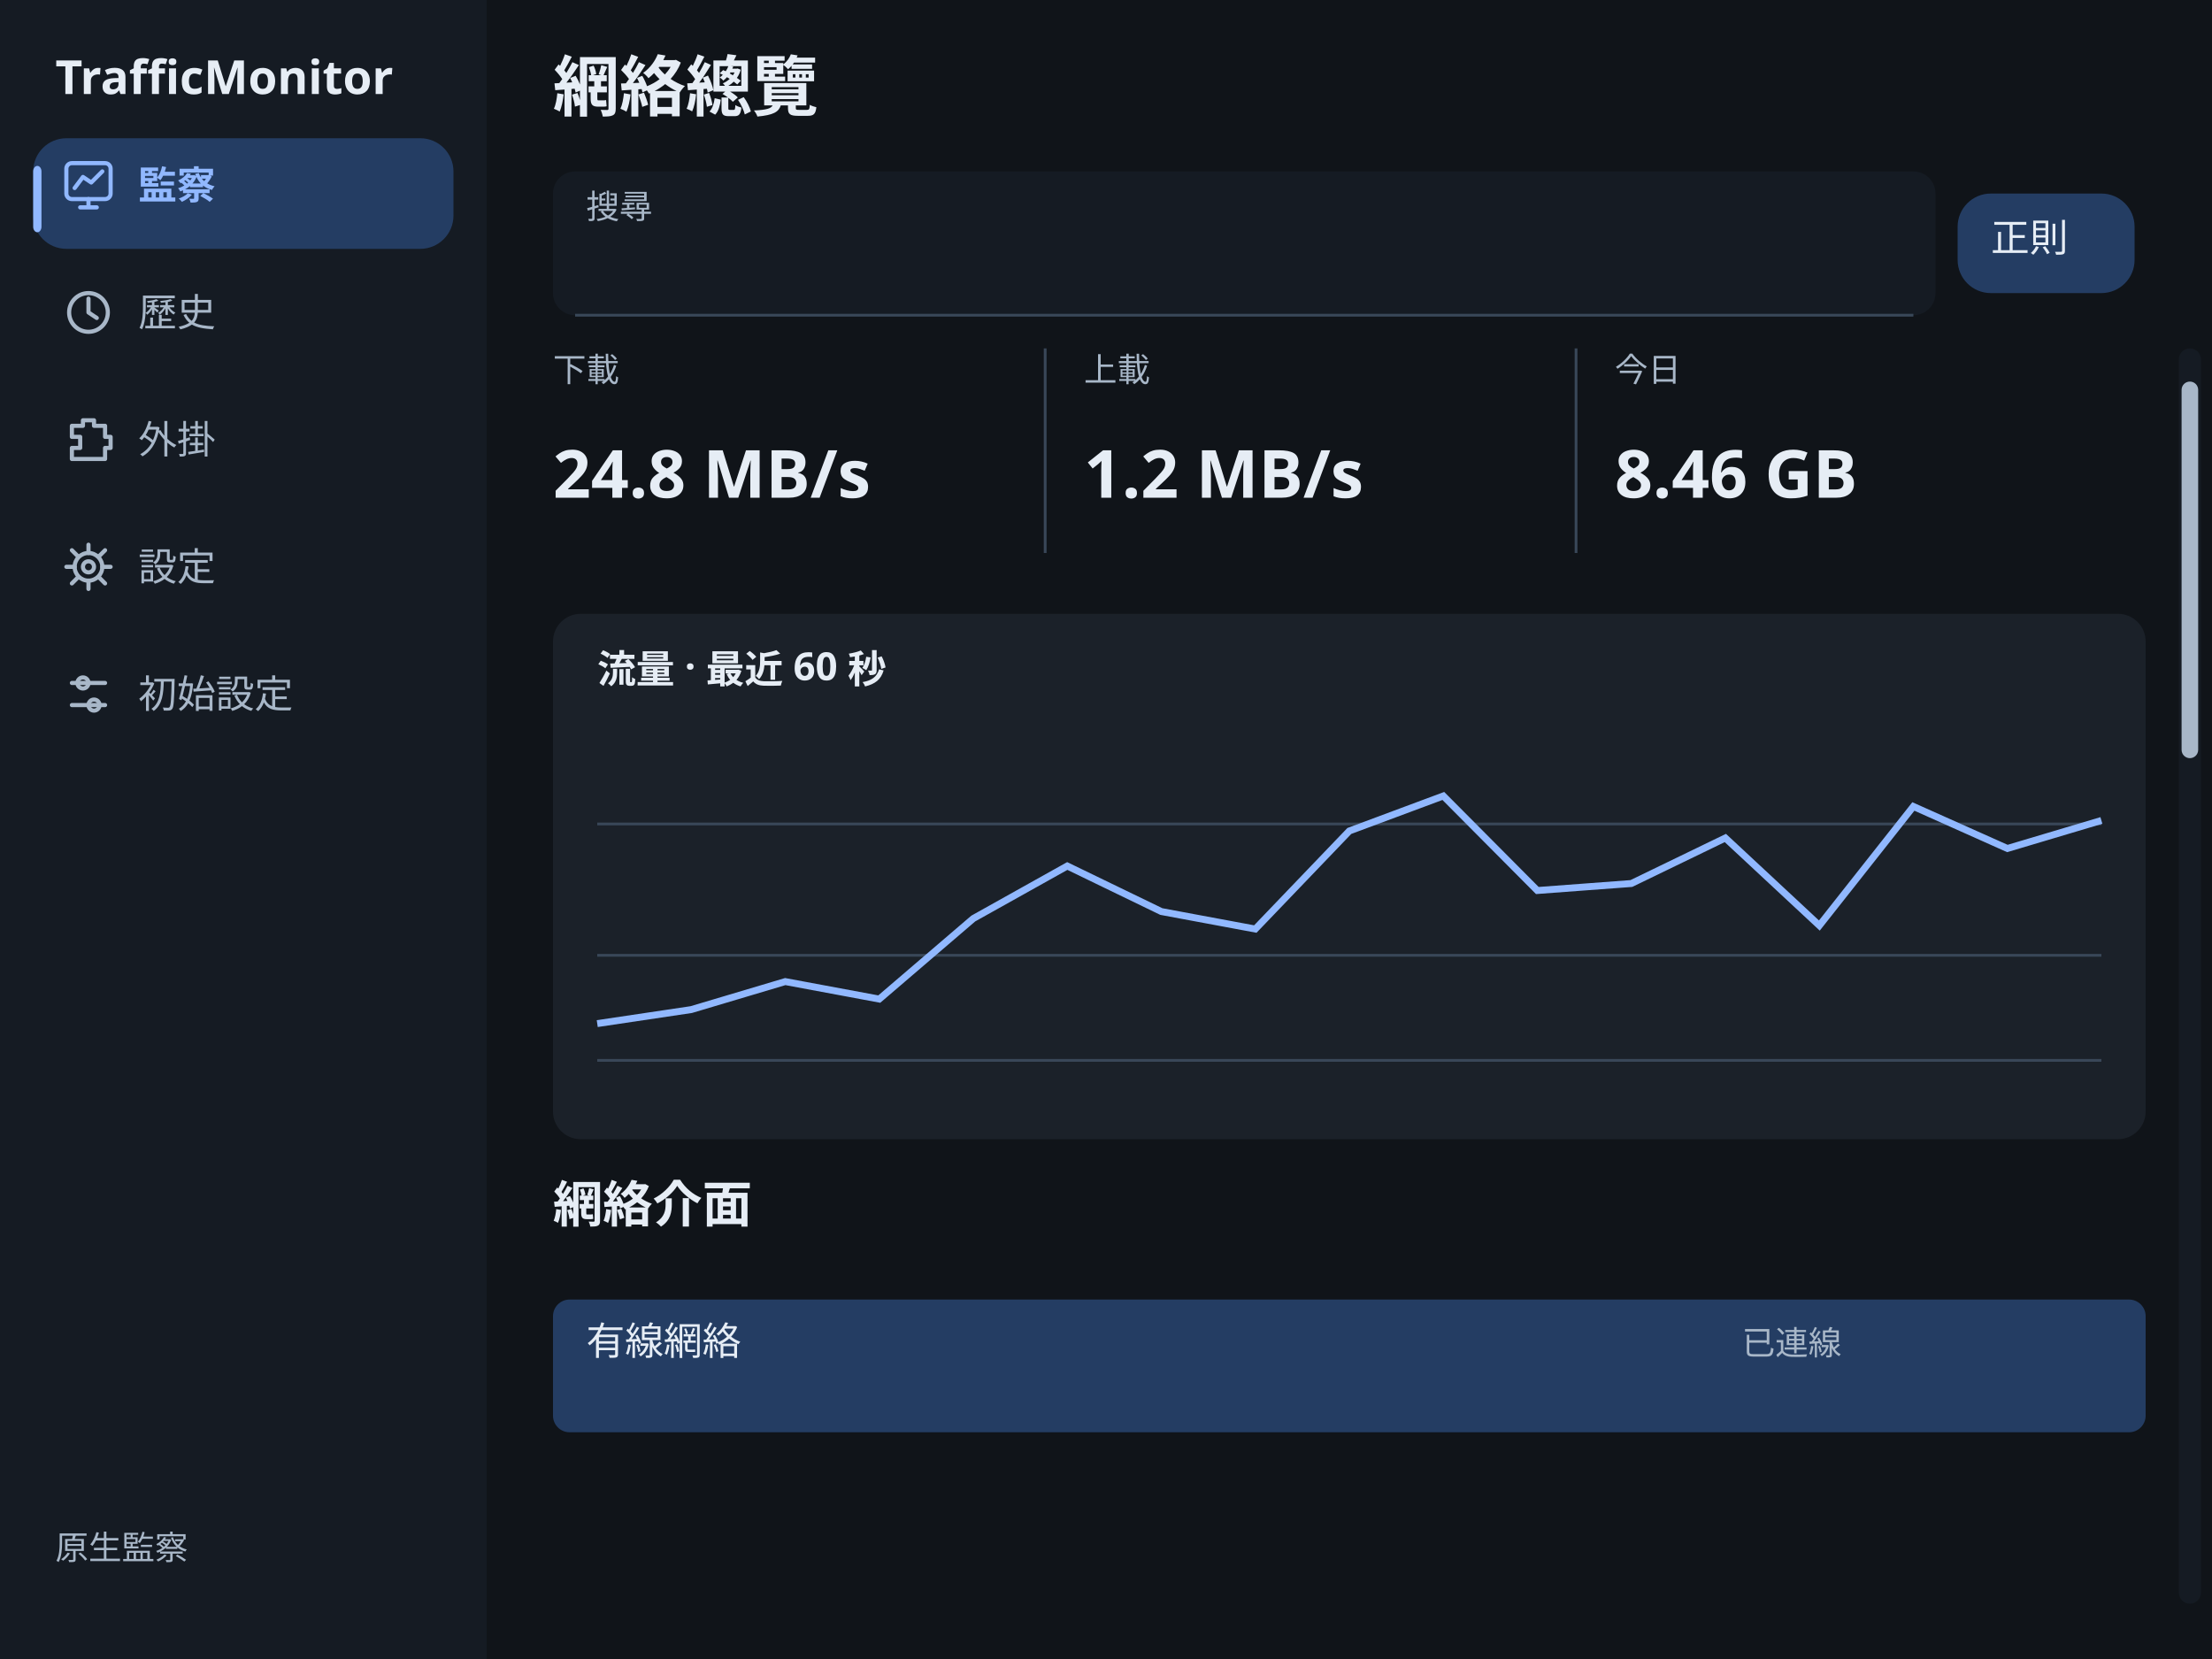
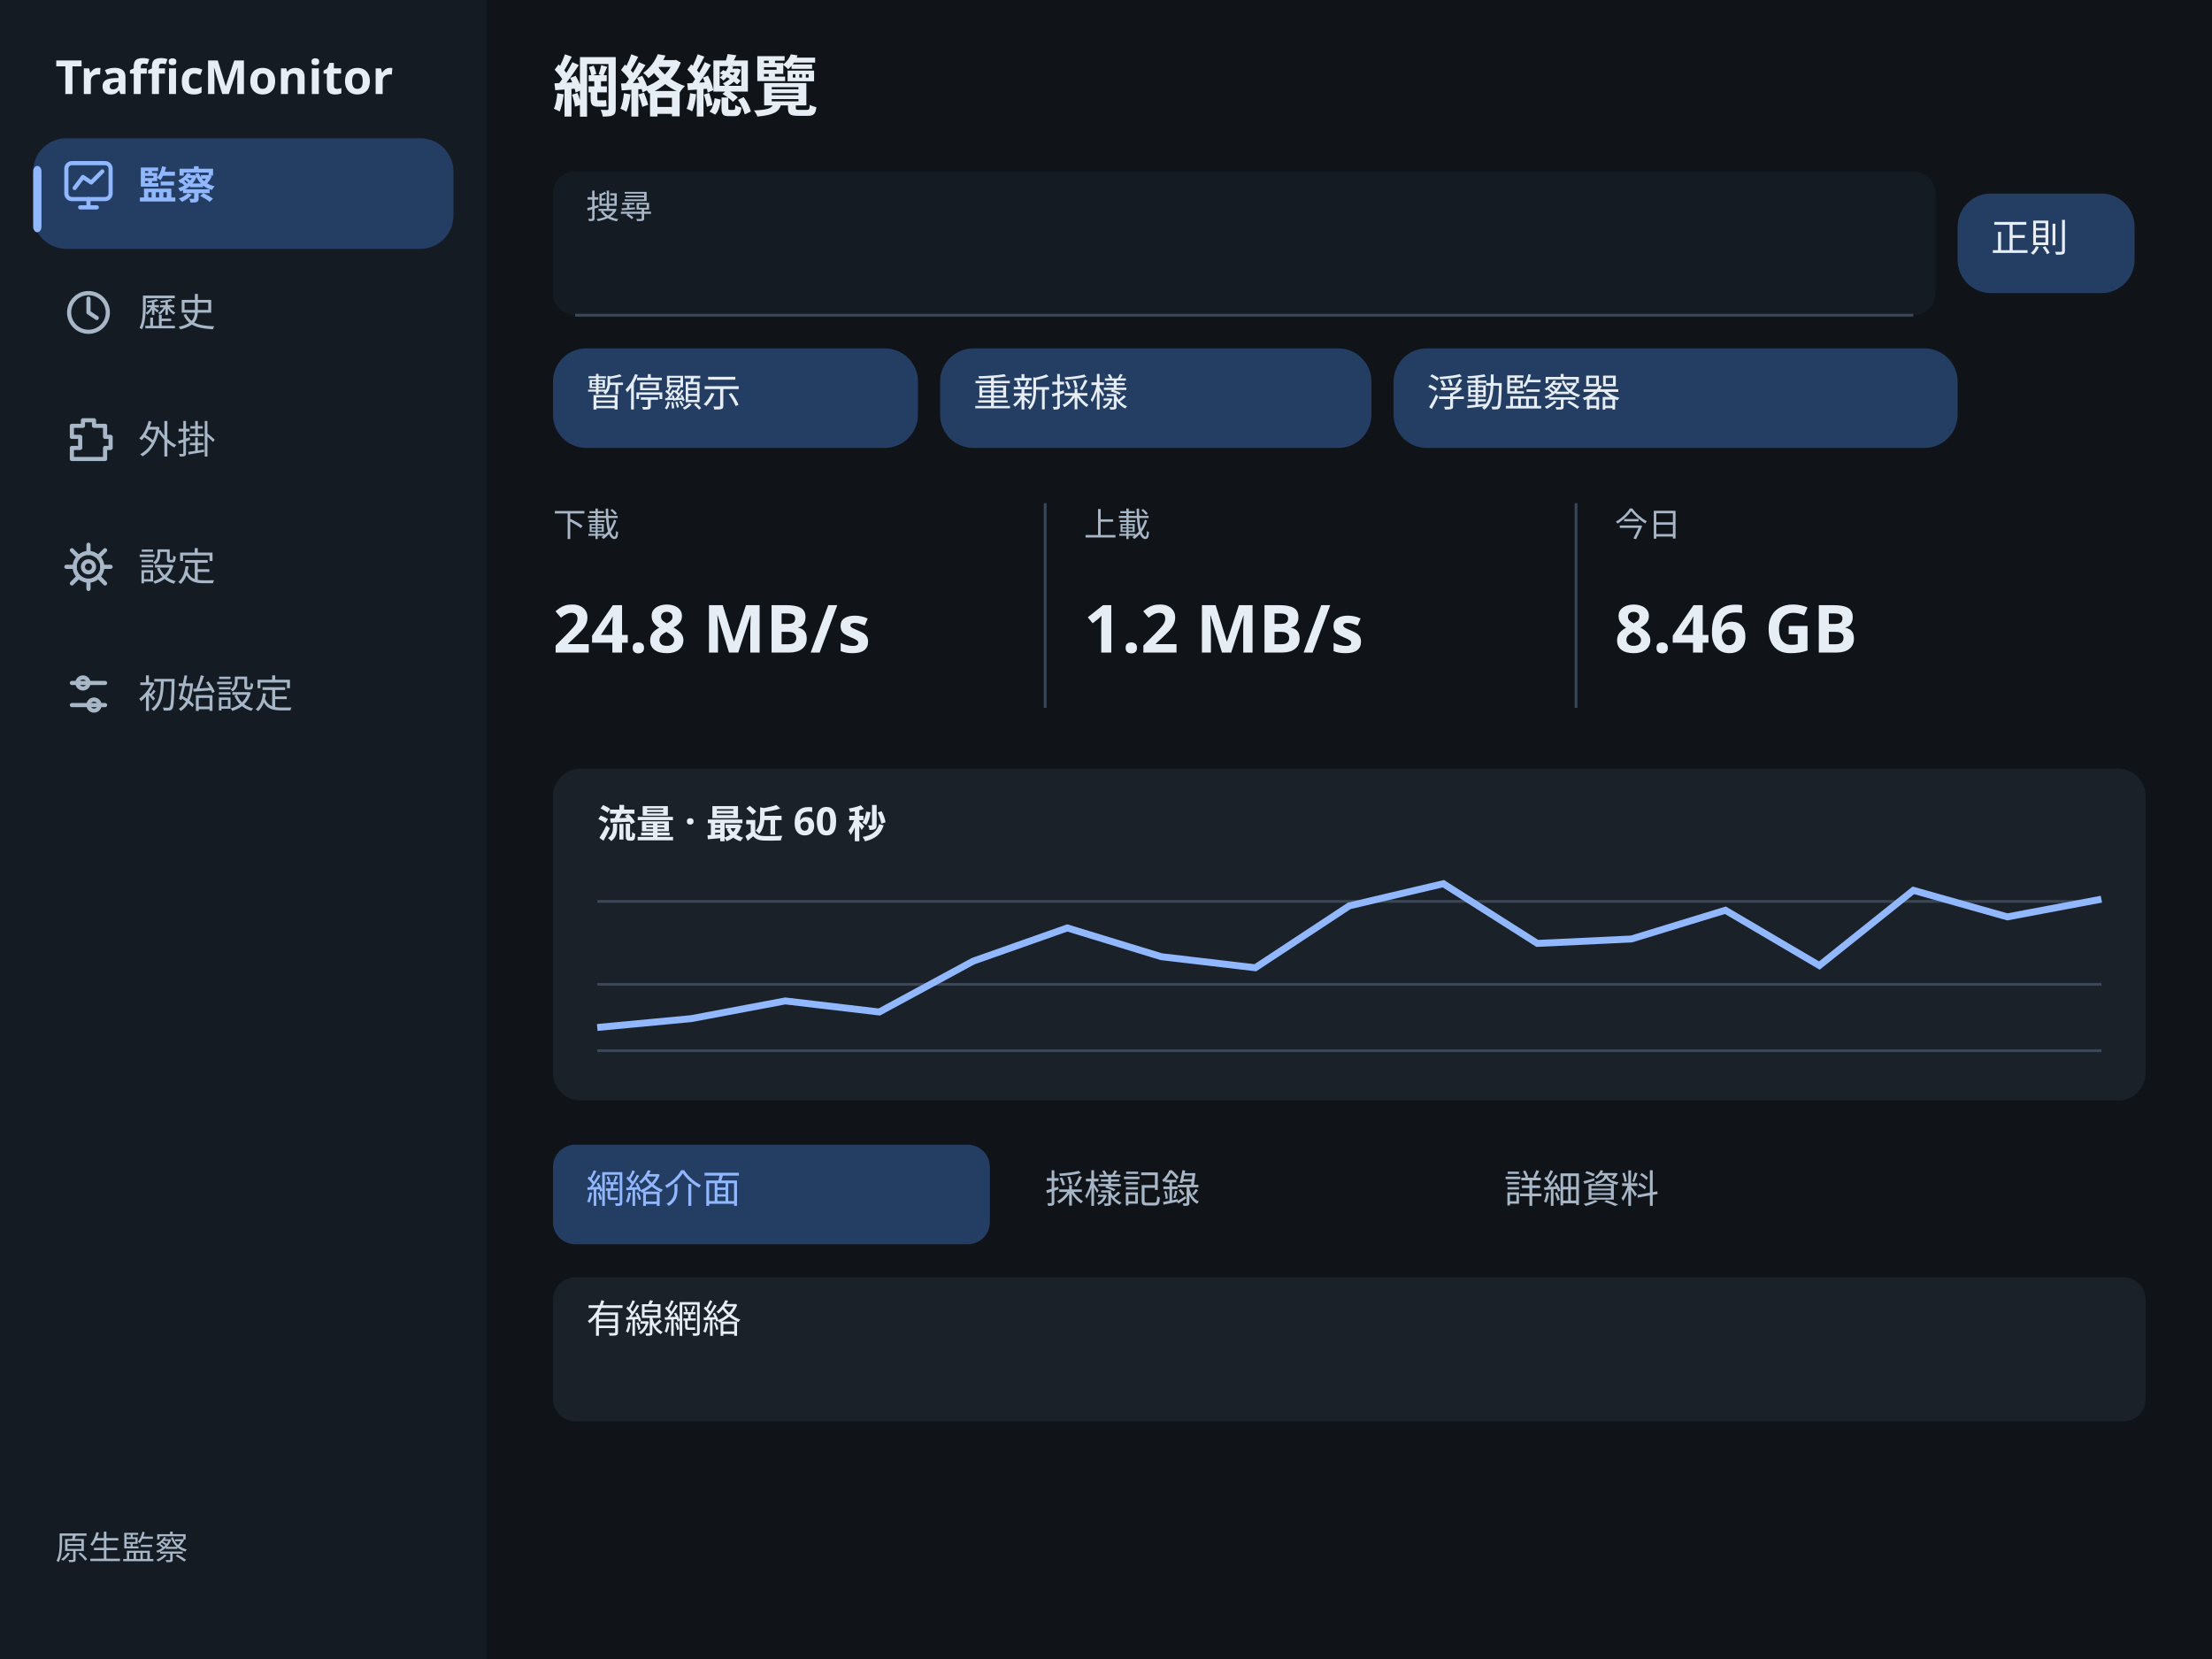
<svg xmlns="http://www.w3.org/2000/svg" width="800" height="600" viewBox="0 0 800 600">
  <rect x="0" y="0" width="800" height="600" rx="0" fill="#101419" />
  <rect x="0" y="0" width="176" height="600" rx="0" fill="#151B23" />
  <text x="20" y="34" fill="#E6EDF5" font-family="Segoe UI,Microsoft JhengHei,sans-serif" font-size="17" font-weight="600">TrafficMonitor</text>
  <rect x="12" y="50" width="152" height="40" rx="12" fill="#243D63" />
  <rect x="12" y="60" width="3" height="24" rx="2" fill="#91B8FF" />
  <g transform="translate(24 59)" fill="none" stroke="#91B8FF" stroke-width="1.5" stroke-linecap="round" stroke-linejoin="round">
    <rect width="16" height="13" rx="2" />
    <path d="M3 9l3 -4 3 2 4 -4M5 16h6M8 13v3" />
  </g>
  <text x="50" y="72" fill="#91B8FF" font-family="Segoe UI,Microsoft JhengHei,sans-serif" font-size="14" font-weight="600">監察</text>
  <g transform="translate(24 105)" fill="none" stroke="#A8B7C8" stroke-width="1.5" stroke-linecap="round" stroke-linejoin="round">
    <circle cx="8" cy="8" r="7" />
    <path d="M8 3v5l3 2" />
  </g>
  <text x="50" y="118" fill="#A8B7C8" font-family="Segoe UI,Microsoft JhengHei,sans-serif" font-size="14" font-weight="400">歷史</text>
  <g transform="translate(24 151)" fill="none" stroke="#A8B7C8" stroke-width="1.5" stroke-linecap="round" stroke-linejoin="round">
    <path d="M2 3h4V1h4v2h4v4h2v4h-2v4H2v-4h3V7H2z" />
  </g>
  <text x="50" y="164" fill="#A8B7C8" font-family="Segoe UI,Microsoft JhengHei,sans-serif" font-size="14" font-weight="400">外掛</text>
  <g transform="translate(24 197)" fill="none" stroke="#A8B7C8" stroke-width="1.5" stroke-linecap="round" stroke-linejoin="round">
    <circle cx="8" cy="8" r="5" />
    <circle cx="8" cy="8" r="2" />
    <path d="M8 0v3M8 13v3M0 8h3M13 8h3M2 2l2 2M12 12l2 2M2 14l2 -2M12 4l2 -2" />
  </g>
  <text x="50" y="210" fill="#A8B7C8" font-family="Segoe UI,Microsoft JhengHei,sans-serif" font-size="14" font-weight="400">設定</text>
  <g transform="translate(24 243)" fill="none" stroke="#A8B7C8" stroke-width="1.5" stroke-linecap="round" stroke-linejoin="round">
    <path d="M2 4h12M2 12h12" />
    <circle cx="6" cy="4" r="2" />
    <circle cx="10" cy="12" r="2" />
  </g>
  <text x="50" y="256" fill="#A8B7C8" font-family="Segoe UI,Microsoft JhengHei,sans-serif" font-size="14" font-weight="400">初始設定</text>
  <text x="20" y="564" fill="#A8B7C8" font-family="Segoe UI,Microsoft JhengHei,sans-serif" font-size="12" font-weight="400">原生監察</text>
  <text x="200" y="40" fill="#E6EDF5" font-family="Segoe UI,Microsoft JhengHei,sans-serif" font-size="24" font-weight="600">網絡總覽</text>
  <rect x="200" y="62" width="500" height="52" rx="8" fill="#151B23" />
  <path d="M208 114H692" stroke="#394758" stroke-width="1" />
  <text x="212" y="79" fill="#A8B7C8" font-family="Segoe UI,Microsoft JhengHei,sans-serif" font-size="12" font-weight="400">搜尋</text>
  <text x="212" y="104" fill="#E6EDF5" font-family="Segoe UI,Microsoft JhengHei,sans-serif" font-size="14" font-weight="400" />
  <rect x="708" y="70" width="64" height="36" rx="12" fill="#243D63" />
  <text x="720" y="91" fill="#E6EDF5" font-family="Segoe UI,Microsoft JhengHei,sans-serif" font-size="14" font-weight="500">正則</text>
-   <text x="200.0" y="138" fill="#A8B7C8" font-family="Segoe UI,Microsoft JhengHei,sans-serif" font-size="12" font-weight="400">下載</text>
-   <text x="200.0" y="180" fill="#E6EDF5" font-family="Segoe UI,Microsoft JhengHei,sans-serif" font-size="24" font-weight="600">24.8 MB/s</text>
-   <text x="392.0" y="138" fill="#A8B7C8" font-family="Segoe UI,Microsoft JhengHei,sans-serif" font-size="12" font-weight="400">上載</text>
-   <text x="392.0" y="180" fill="#E6EDF5" font-family="Segoe UI,Microsoft JhengHei,sans-serif" font-size="24" font-weight="600">1.2 MB/s</text>
-   <path d="M378.0 126L378.0 200" stroke="#394758" />
-   <text x="584.0" y="138" fill="#A8B7C8" font-family="Segoe UI,Microsoft JhengHei,sans-serif" font-size="12" font-weight="400">今日</text>
-   <text x="584.0" y="180" fill="#E6EDF5" font-family="Segoe UI,Microsoft JhengHei,sans-serif" font-size="24" font-weight="600">8.46 GB</text>
-   <path d="M570.0 126L570.0 200" stroke="#394758" />
-   <rect x="200" y="222" width="576" height="190" rx="10" fill="#1B2129" />
-   <text x="216" y="247" fill="#E6EDF5" font-family="Segoe UI,Microsoft JhengHei,sans-serif" font-size="14" font-weight="600">流量 · 最近 60 秒</text>
-   <path d="M216 298.0H760" stroke="#394758" />
-   <path d="M216 345.5H760" stroke="#394758" />
-   <path d="M216 383.5H760" stroke="#394758" />
-   <polyline fill="none" stroke="#91B8FF" stroke-width="2.5" points="216.0,370.2 250.0,365.133 284.0,355 318.0,361.333 352.0,332.2 386.0,313.2 420.0,329.667 454.0,336 488.0,300.533 522.0,287.867 556.0,322.067 590.0,319.533 624.0,303.067 658.0,334.733 692.0,291.667 726.0,306.867 760.0,296.733" />
-   <text x="200" y="442" fill="#E6EDF5" font-family="Segoe UI,Microsoft JhengHei,sans-serif" font-size="18" font-weight="600">網絡介面</text>
-   <rect x="200" y="470" width="576" height="48" rx="6" fill="#243D63" />
-   <text x="212" y="490" fill="#E6EDF5" font-family="Segoe UI,Microsoft JhengHei,sans-serif" font-size="14" font-weight="500">有線網絡</text>
-   <text x="630" y="490" fill="#A8B7C8" font-family="Segoe UI,Microsoft JhengHei,sans-serif" font-size="12" font-weight="400">已連線</text>
-   <rect x="788" y="126" width="8" height="454" rx="4" fill="#151B23" />
-   <rect x="789" y="138" width="6" height="136.2" rx="3" fill="#A8B7C8" />
+   <rect x="200" y="126" width="132" height="36" rx="12" fill="#243D63" />
+   <text x="212" y="147" fill="#E6EDF5" font-family="Segoe UI,Microsoft JhengHei,sans-serif" font-size="14" font-weight="500">暫停顯示</text>
+   <rect x="340" y="126" width="156" height="36" rx="12" fill="#243D63" />
+   <text x="352" y="147" fill="#E6EDF5" font-family="Segoe UI,Microsoft JhengHei,sans-serif" font-size="14" font-weight="500">重新採樣</text>
+   <rect x="504" y="126" width="204" height="36" rx="12" fill="#243D63" />
+   <text x="516" y="147" fill="#E6EDF5" font-family="Segoe UI,Microsoft JhengHei,sans-serif" font-size="14" font-weight="500">浮動監察器</text>
+   <defs>
+     <clipPath id="monitor">
+       <rect x="200" y="174" width="576" height="410" />
+     </clipPath>
+   </defs>
+   <g clip-path="url(#monitor)">
+     <g transform="translate(0 0)">
+       <text x="200.0" y="194" fill="#A8B7C8" font-family="Segoe UI,Microsoft JhengHei,sans-serif" font-size="12" font-weight="400">下載</text>
+       <text x="200.0" y="236" fill="#E6EDF5" font-family="Segoe UI,Microsoft JhengHei,sans-serif" font-size="24" font-weight="600">24.8 MB/s</text>
+       <text x="392.0" y="194" fill="#A8B7C8" font-family="Segoe UI,Microsoft JhengHei,sans-serif" font-size="12" font-weight="400">上載</text>
+       <text x="392.0" y="236" fill="#E6EDF5" font-family="Segoe UI,Microsoft JhengHei,sans-serif" font-size="24" font-weight="600">1.2 MB/s</text>
+       <path d="M378.0 182L378.0 256" stroke="#394758" />
+       <text x="584.0" y="194" fill="#A8B7C8" font-family="Segoe UI,Microsoft JhengHei,sans-serif" font-size="12" font-weight="400">今日</text>
+       <text x="584.0" y="236" fill="#E6EDF5" font-family="Segoe UI,Microsoft JhengHei,sans-serif" font-size="24" font-weight="600">8.46 GB</text>
+       <path d="M570.0 182L570.0 256" stroke="#394758" />
+       <rect x="200" y="278" width="576" height="120" rx="10" fill="#1B2129" />
+       <text x="216" y="303" fill="#E6EDF5" font-family="Segoe UI,Microsoft JhengHei,sans-serif" font-size="14" font-weight="600">流量 · 最近 60 秒</text>
+       <path d="M216 326.0H760" stroke="#394758" />
+       <path d="M216 356.0H760" stroke="#394758" />
+       <path d="M216 380.0H760" stroke="#394758" />
+       <polyline fill="none" stroke="#91B8FF" stroke-width="2.5" points="216.0,371.6 250.0,368.4 284.0,362.0 318.0,366.0 352.0,347.6 386.0,335.6 420.0,346.0 454.0,350.0 488.0,327.6 522.0,319.6 556.0,341.2 590.0,339.6 624.0,329.2 658.0,349.2 692.0,322.0 726.0,331.6 760.0,325.2" />
+       <rect x="200" y="414" width="158" height="36" rx="8" fill="#243D63" />
+       <text x="212" y="435" fill="#91B8FF" font-family="Segoe UI,Microsoft JhengHei,sans-serif" font-size="14" font-weight="400">網絡介面</text>
+       <text x="378" y="435" fill="#A8B7C8" font-family="Segoe UI,Microsoft JhengHei,sans-serif" font-size="14" font-weight="400">採樣記錄</text>
+       <text x="544" y="435" fill="#A8B7C8" font-family="Segoe UI,Microsoft JhengHei,sans-serif" font-size="14" font-weight="400">詳細資料</text>
+       <rect x="200" y="462" width="576" height="52" rx="8" fill="#1B2129" />
+       <text x="212" y="482" fill="#E6EDF5" font-family="Segoe UI,Microsoft JhengHei,sans-serif" font-size="14" font-weight="500">有線網絡</text>
+     </g>
+   </g>
</svg>
